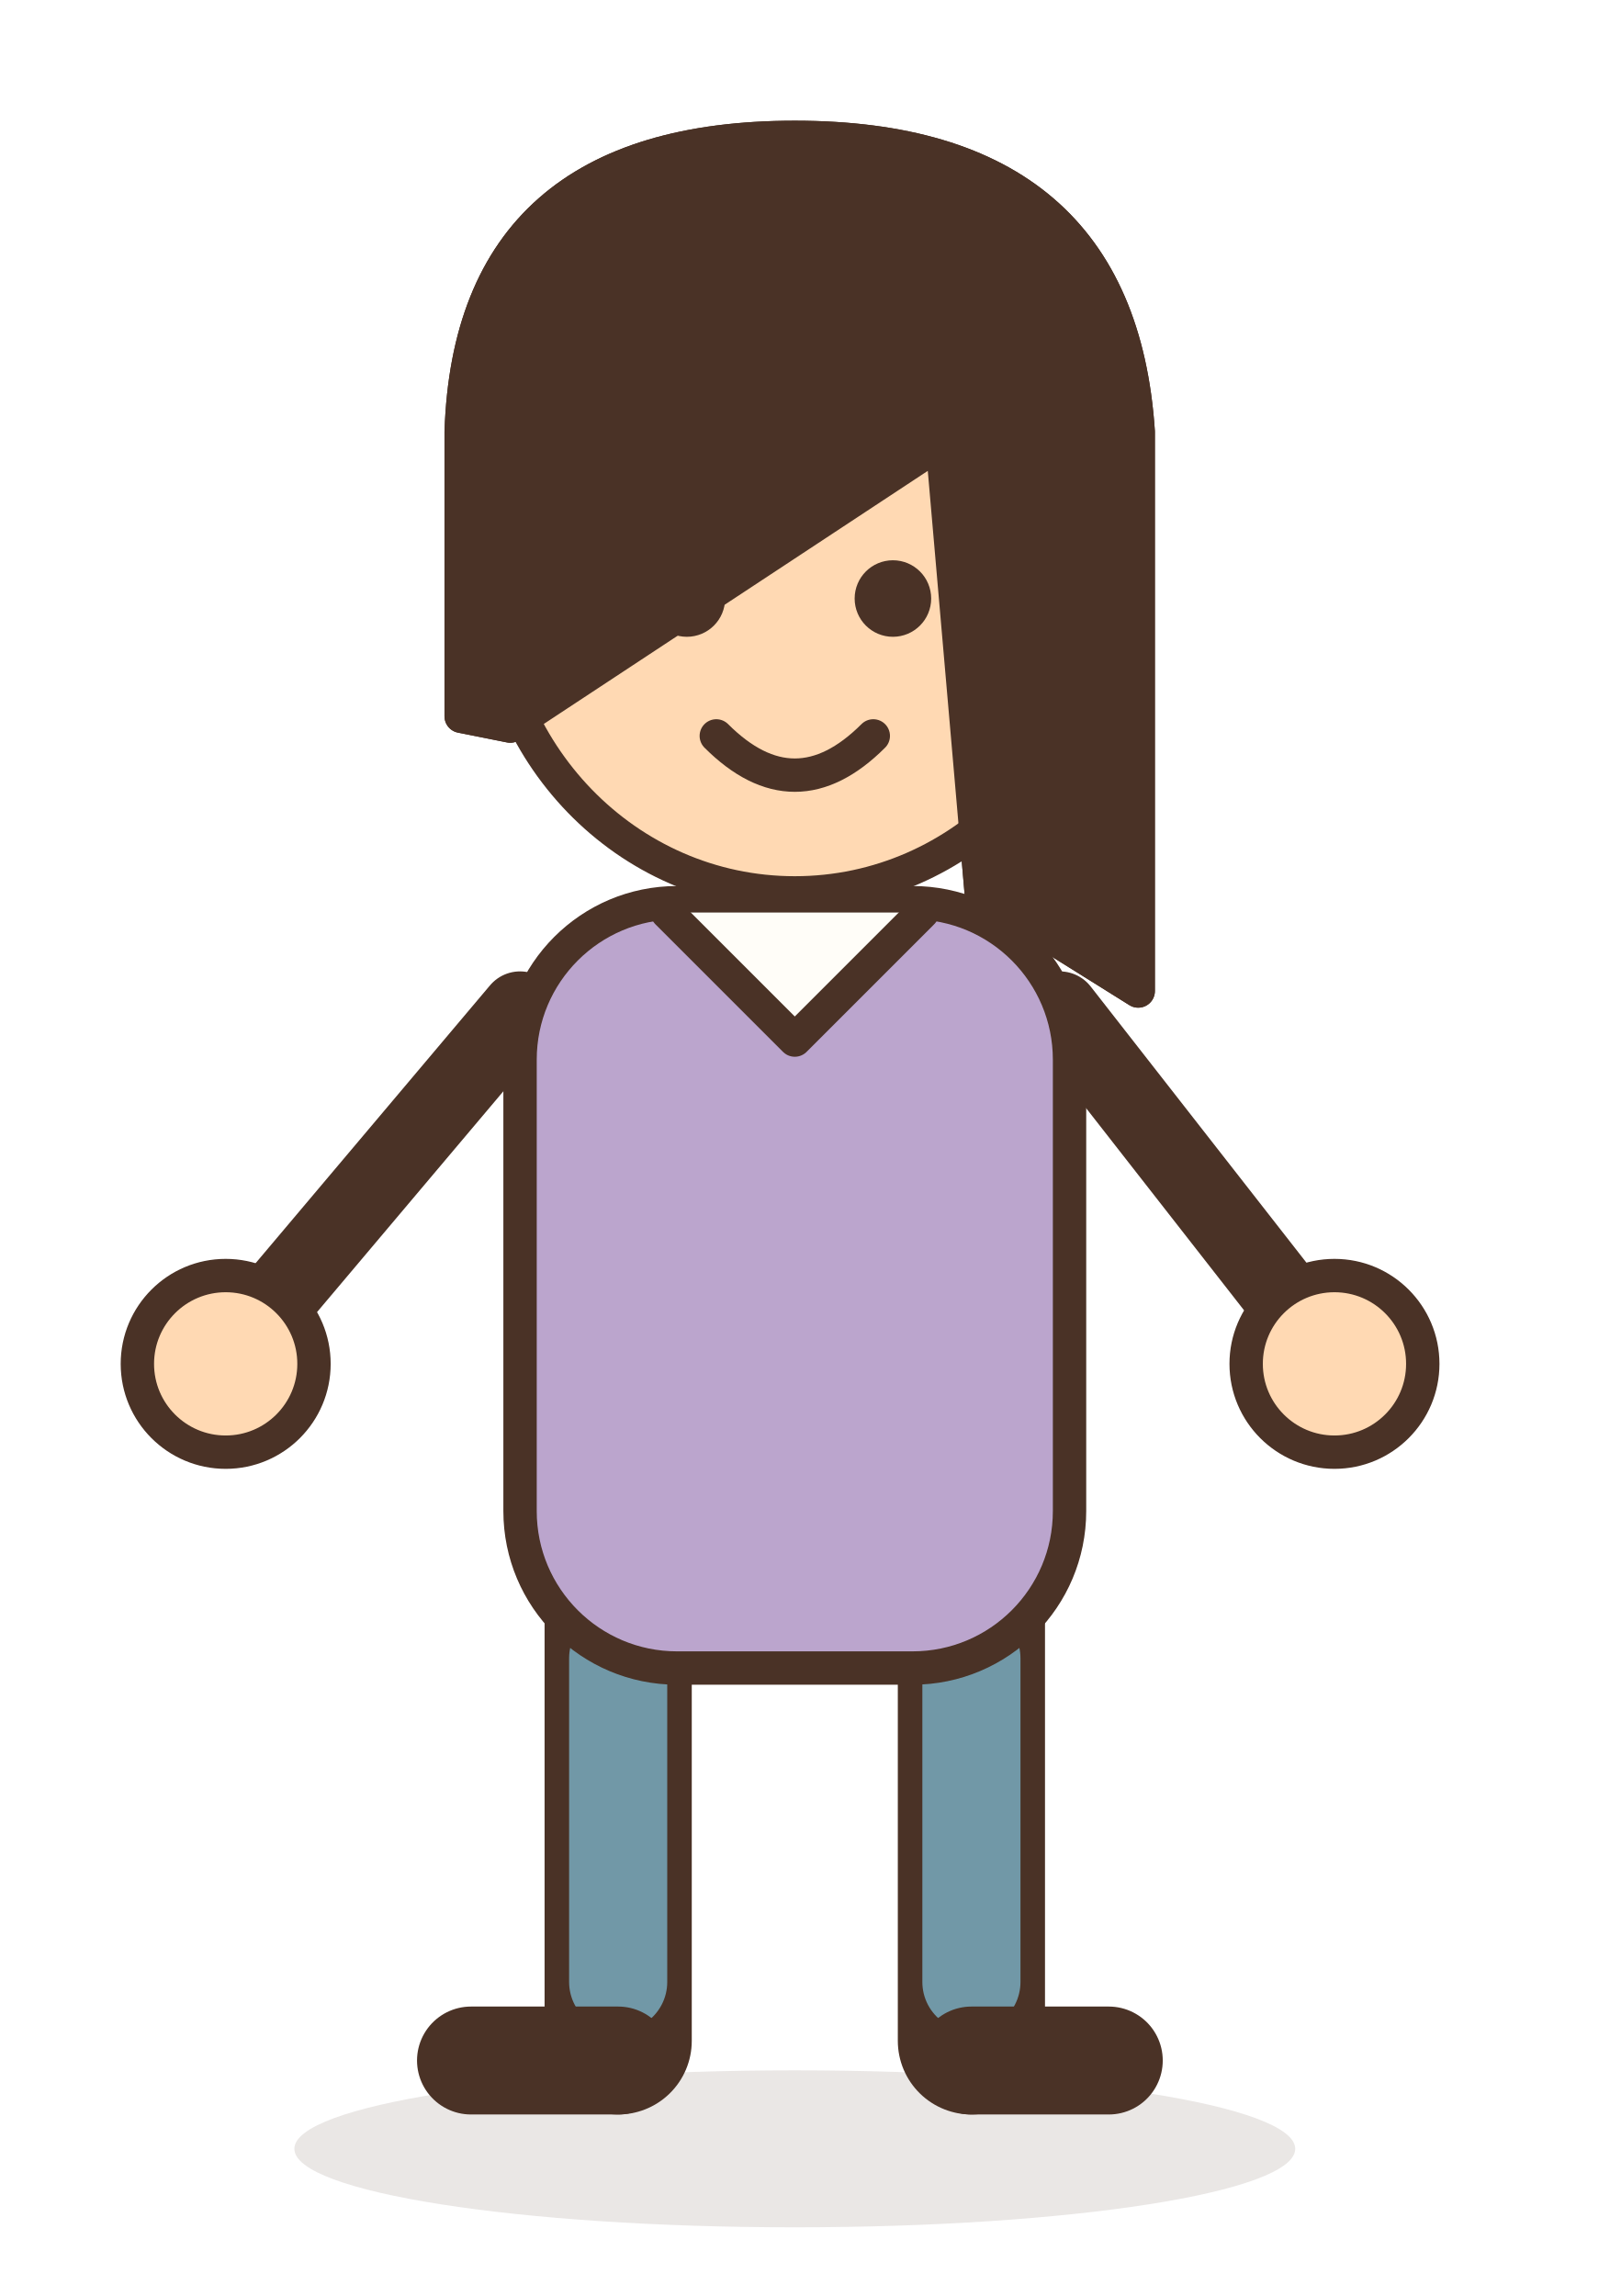
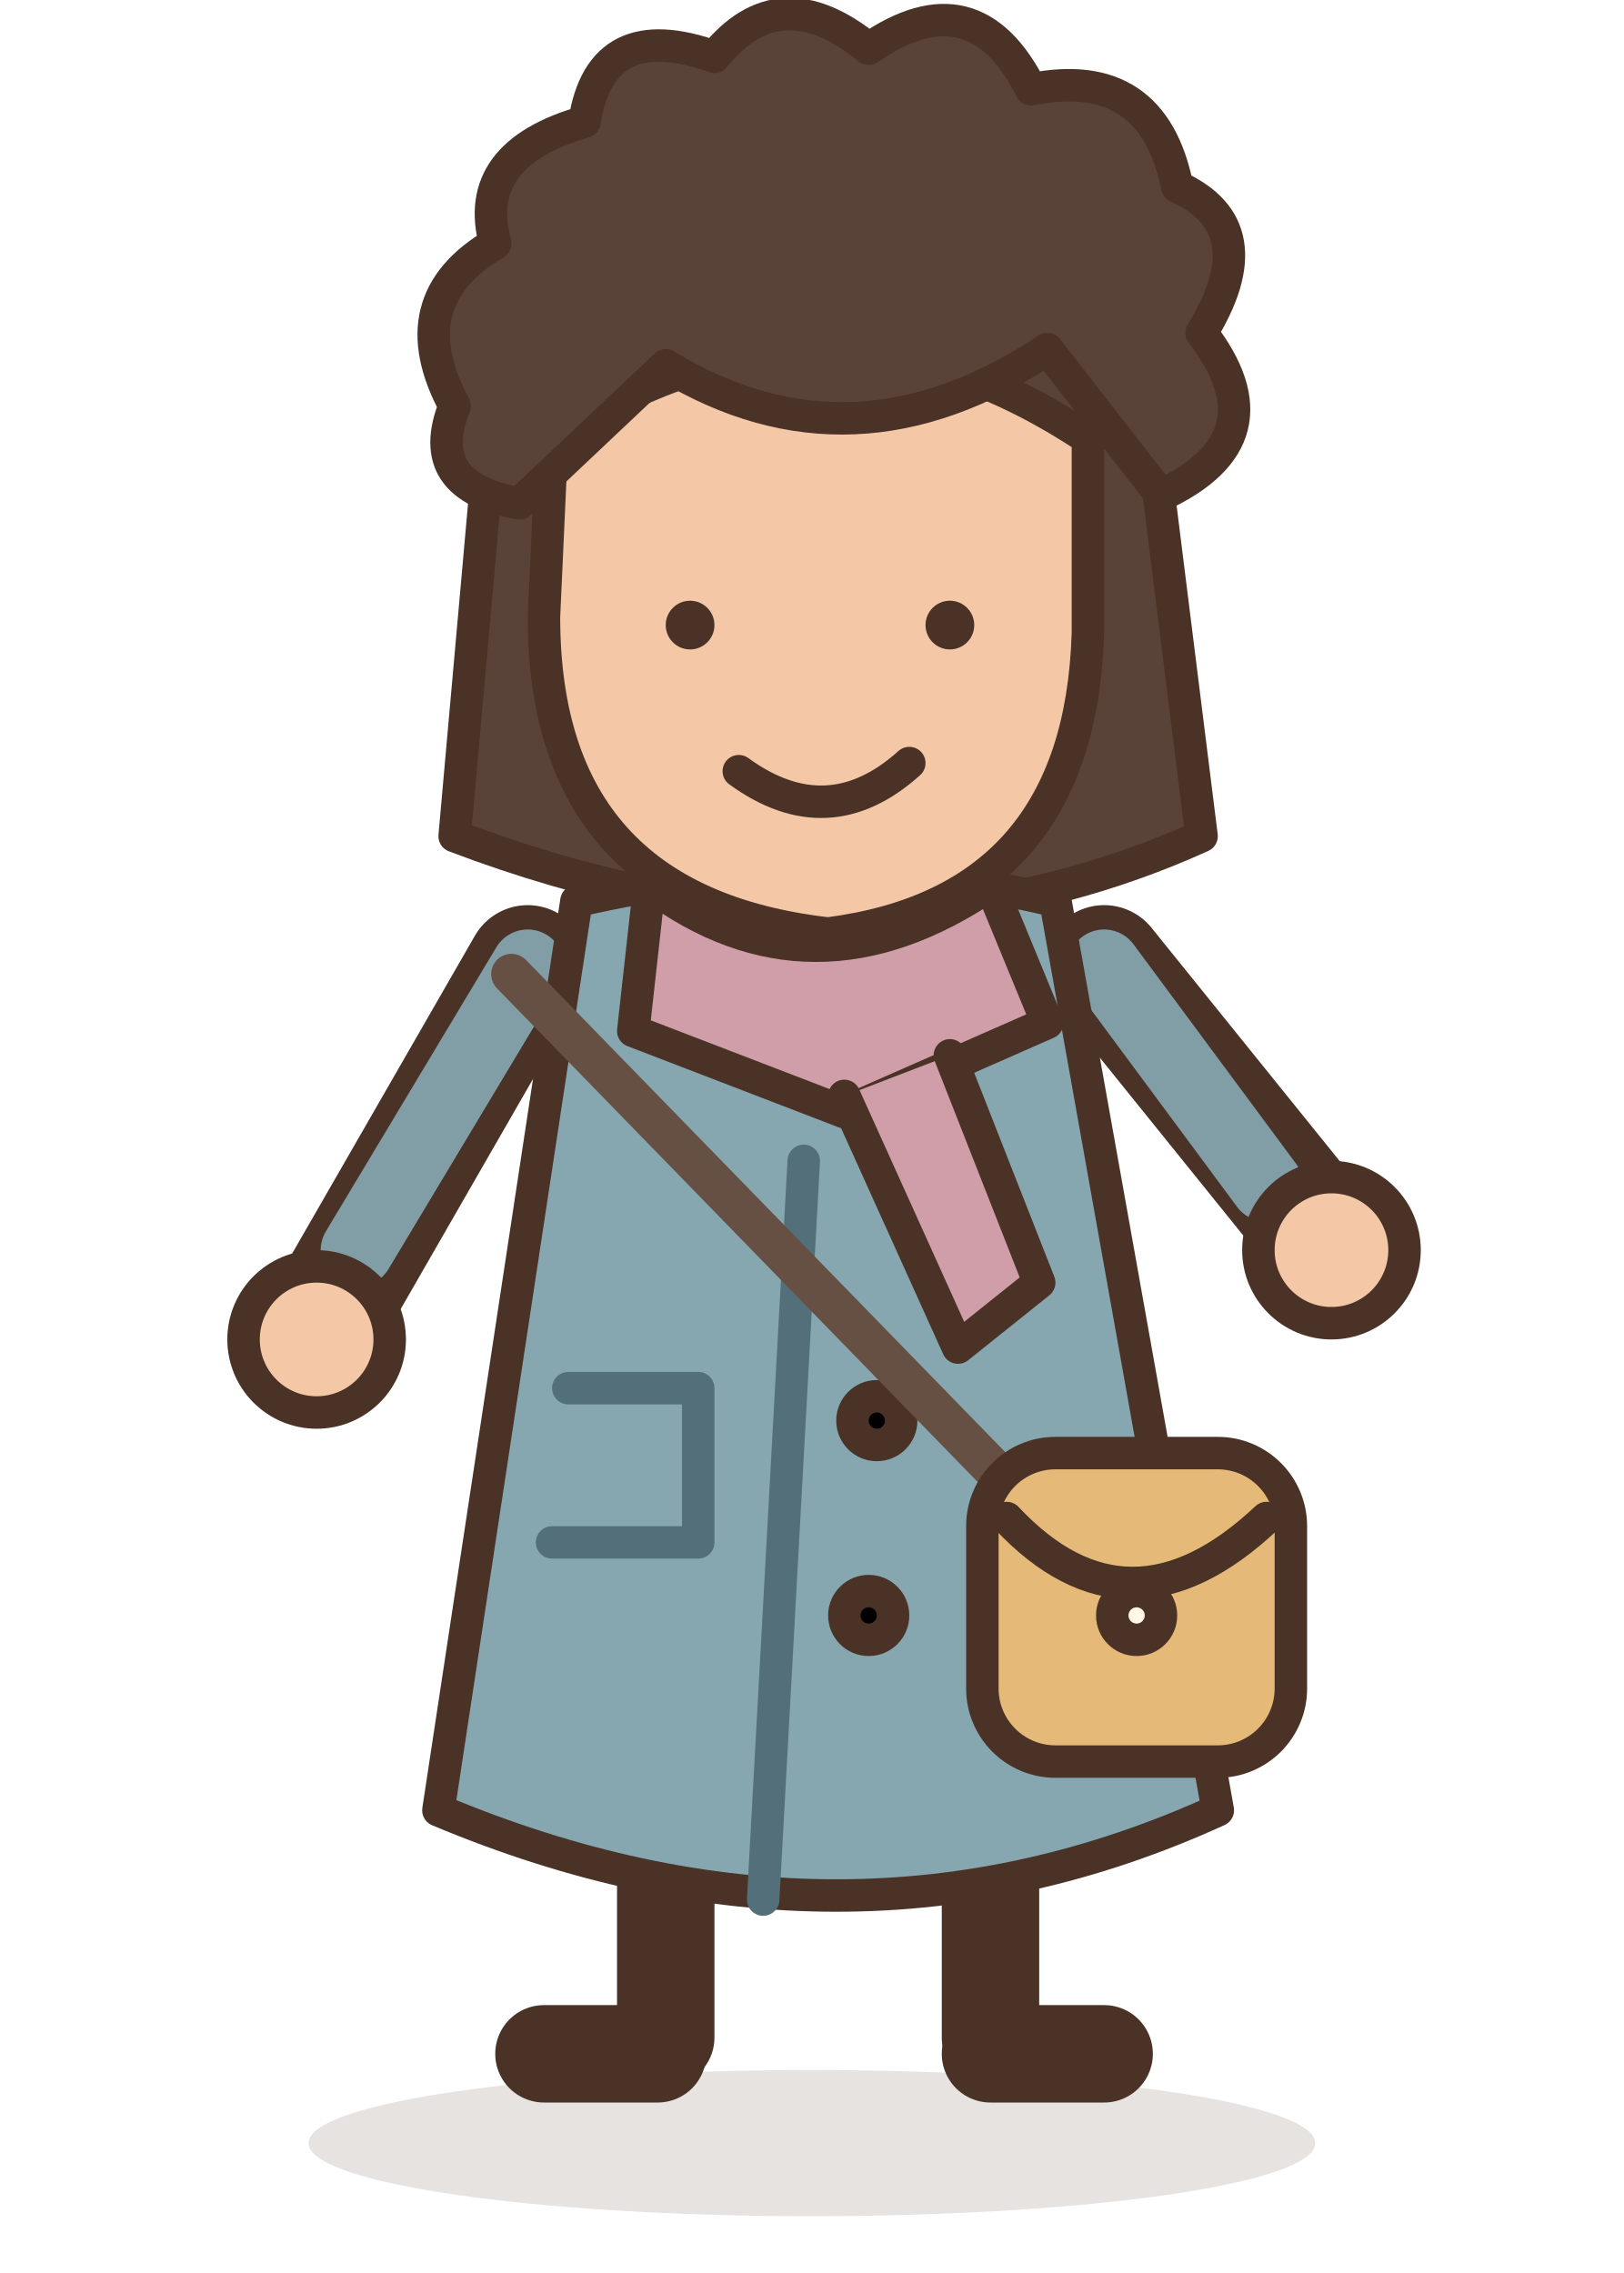
- <svg xmlns="http://www.w3.org/2000/svg" viewBox="0 0 164 234">
-   <g stroke="#4A3226" stroke-width="3.4" stroke-linecap="round" stroke-linejoin="round">
-     <ellipse cx="81" cy="219" rx="51" ry="8" fill="#4A3226" opacity=".12" stroke="none" />
-     <path d="M63 163v45M99 163v45" stroke="#4A3226" stroke-width="15" />
-     <path d="M63 169v33M99 169v33" stroke="#7198A7" stroke-width="10" />
-     <path d="M63 210H48M99 210h14" stroke-width="11" />
-     <path d="M47 73V44q1-30 34-30t35 30v57l-16-10-4-46-44 29z" fill="#4A3226" />
-     <ellipse cx="81" cy="59" rx="31" ry="32" fill="#FFD9B3" />
-     <path d="M47 73V44q1-30 34-30t35 30v57l-16-10-4-46-44 29z" fill="#4A3226" />
-     <circle cx="70" cy="61" r="2.2" fill="#4A3226" />
-     <circle cx="91" cy="61" r="2.2" fill="#4A3226" />
-     <path d="M73 75q8 8 16 0" fill="none" />
-     <path d="M53 103l-27 32M108 103l25 32" stroke-width="8" />
-     <circle cx="23" cy="139" r="9" fill="#FFD9B3" />
-     <circle cx="136" cy="139" r="9" fill="#FFD9B3" />
-     <rect x="53" y="92" width="56" height="78" rx="16" fill="#BBA5CD" />
-     <path d="M68 93l13 13 13-13" fill="#FFFDF8" />
+ <svg xmlns="http://www.w3.org/2000/svg" viewBox="0 0 200 280">
+   <g stroke="#4A3226" stroke-width="4" stroke-linecap="round" stroke-linejoin="round">
+     <ellipse cx="100" cy="264" rx="62" ry="9" fill="#4A3226" opacity=".14" stroke="none" />
+     <path d="M82 223v28M122 223v28" stroke-width="12" />
+     <path d="M81 253H67M122 253h14" stroke-width="12" />
+     <path d="M61 47q0-34 36-32 40-5 44 32l7 56q-42 19-92 0z" fill="#594338" />
+     <path d="M65 119l-23 40M136 119l25 31" fill="none" stroke-width="15" />
+     <path d="M65 119l-21 35M136 119l20 27" fill="none" stroke="#819EA6" stroke-width="9" />
+     <circle cx="39" cy="165" r="9" fill="#F4C8A6" />
+     <circle cx="164" cy="154" r="9" fill="#F4C8A6" />
+     <path d="M71 111q30-7 59 0l20 112q-46 21-96 0z" fill="#87A7B0" />
+     <path d="M99 143l-5 91M70 171h16v19H68" fill="none" stroke="#536F79" />
+     <circle cx="108" cy="175" r="3" />
+     <circle cx="107" cy="199" r="3" />
+     <path d="M68 54q33-22 66 0v24q-1 33-32 37-35-4-35-39z" fill="#F4C8A6" />
+     <path d="M64 62q-12-2-8-12-7-13 5-20-3-11 11-15 2-13 16-8 8-10 19-1 13-9 20 5 15-3 18 12 11 5 3 18 10 13-5 20l-14-18q-24 16-47 2z" fill="#594338" />
+     <circle cx="85" cy="77" r="3" fill="#4A3226" stroke="none" />
+     <circle cx="117" cy="77" r="3" fill="#4A3226" stroke="none" />
+     <path d="M91 95q11 8 21-1" fill="none" />
+     <path d="M80 109q20 15 42 0l7 17-25 11-26-10z" fill="#D09EA8" />
+     <path d="M104 135l14 31 10-8-11-28" fill="#D09EA8" />
+     <path d="M63 120l74 76" stroke="#665043" stroke-width="5" />
+     <rect x="121" y="179" width="38" height="38" rx="9" fill="#E5BA79" />
+     <path d="M124 187q15 16 32 0" fill="none" />
+     <circle cx="140" cy="199" r="3" fill="#FFF7E8" />
  </g>
</svg>
